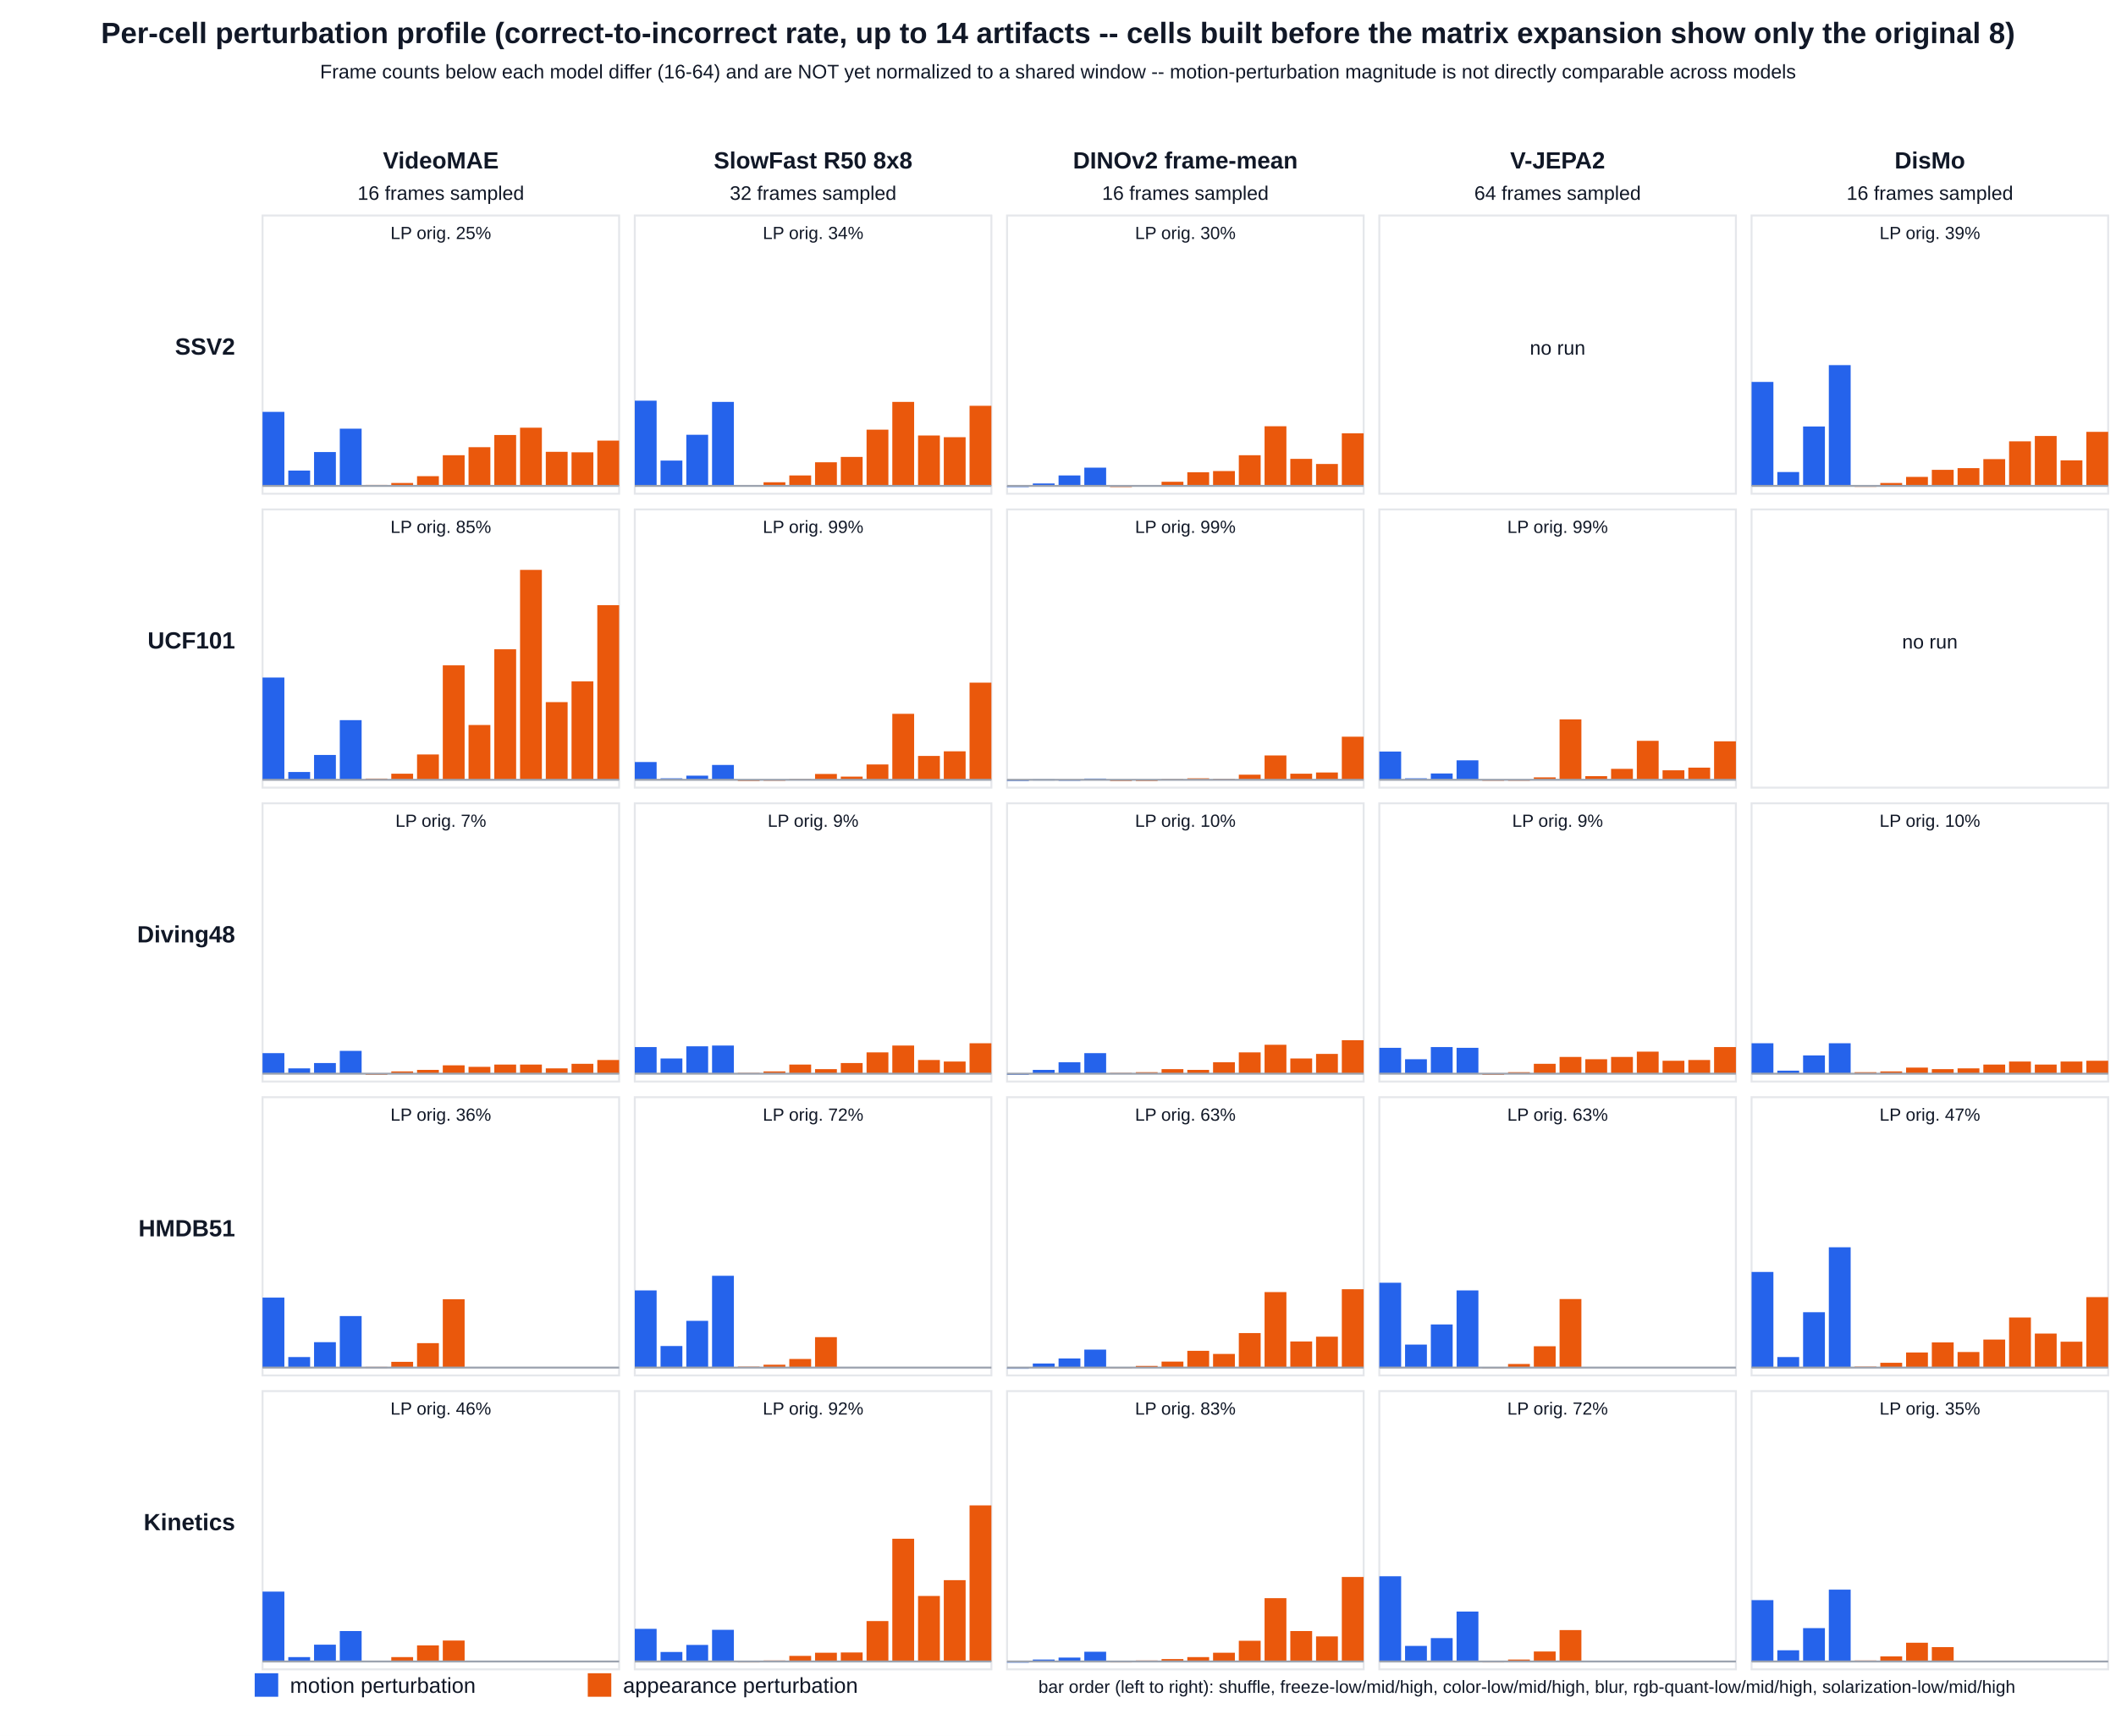
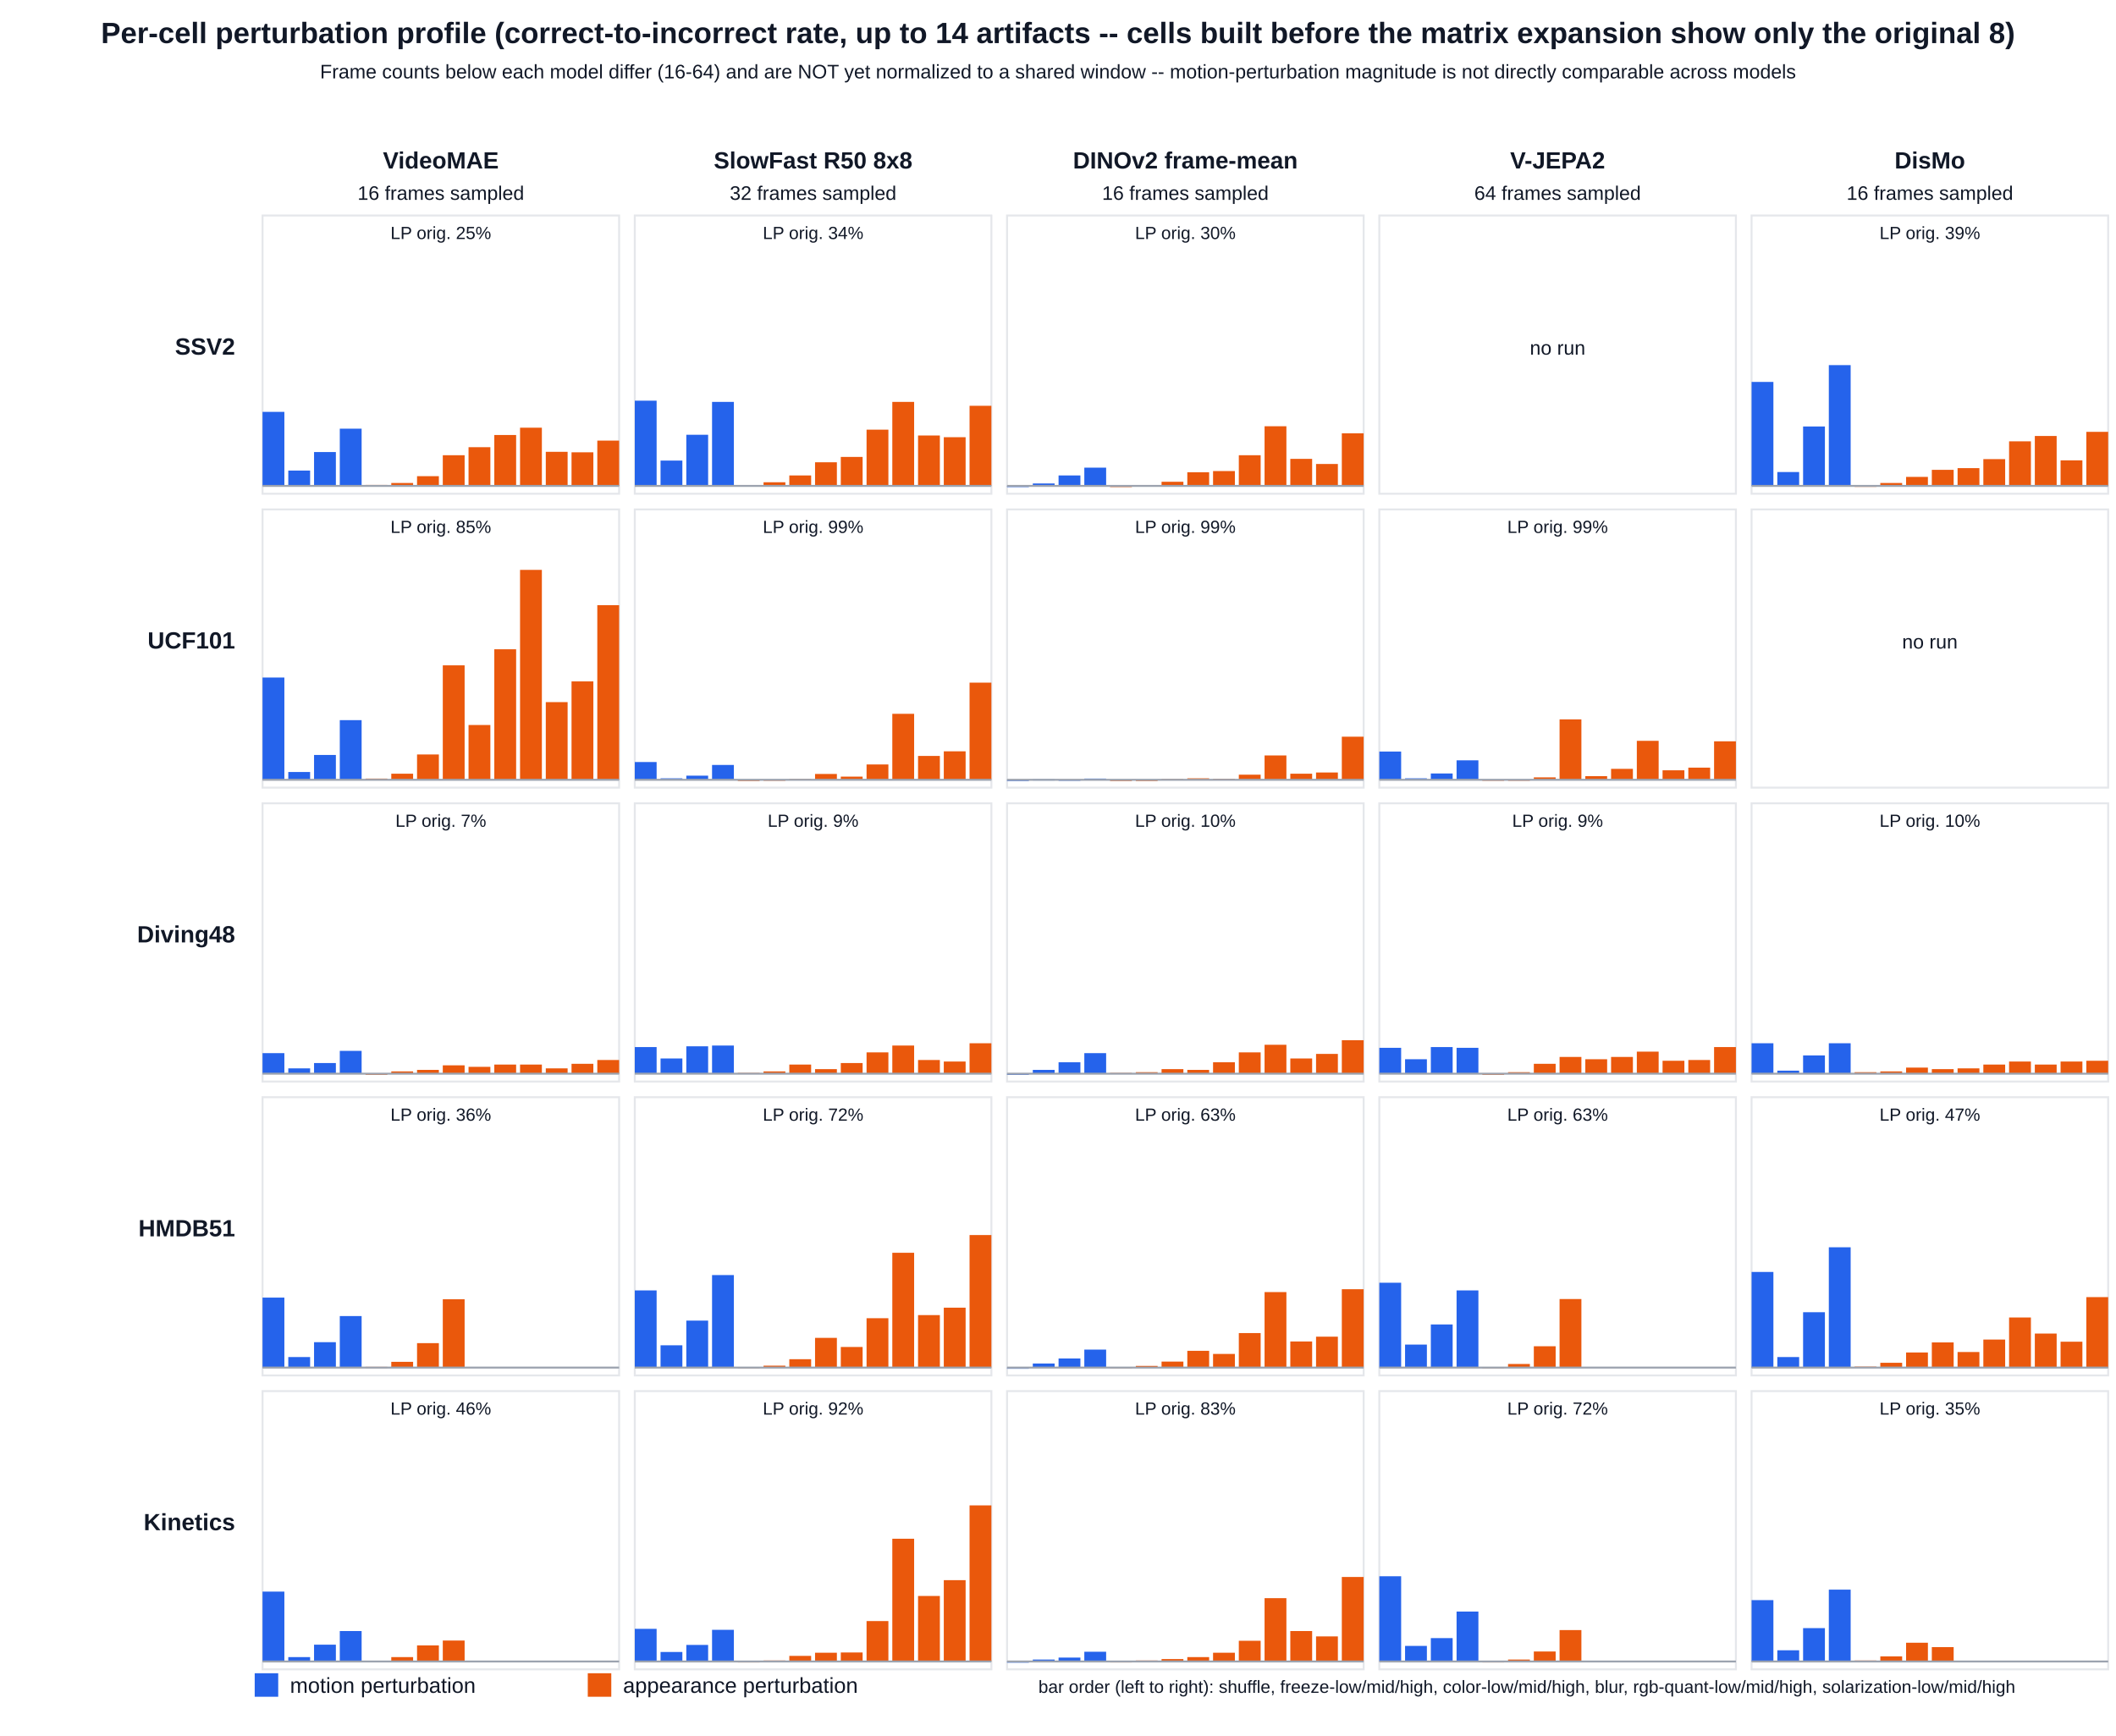
<svg xmlns="http://www.w3.org/2000/svg" width="1080" height="886" viewBox="0 0 1080 886">
  <rect width="100%" height="100%" fill="#ffffff" />
  <style>text { font-family: Arial, Helvetica, sans-serif; fill: #111827; }</style>
  <text x="540.00" y="22.00" font-size="15" font-weight="700" text-anchor="middle">Per-cell perturbation profile (correct-to-incorrect rate, up to 14 artifacts -- cells built before the matrix expansion show only the original 8)</text>
  <text x="540.00" y="40.00" font-size="10" font-weight="400" text-anchor="middle">Frame counts below each model differ (16-64) and are NOT yet normalized to a shared window -- motion-perturbation magnitude is not directly comparable across models</text>
  <text x="225.00" y="86.00" font-size="12" font-weight="700" text-anchor="middle">VideoMAE</text>
  <text x="225.00" y="102.00" font-size="10" font-weight="400" text-anchor="middle">16 frames sampled</text>
  <text x="415.00" y="86.00" font-size="12" font-weight="700" text-anchor="middle">SlowFast R50 8x8</text>
  <text x="415.00" y="102.00" font-size="10" font-weight="400" text-anchor="middle">32 frames sampled</text>
  <text x="605.00" y="86.00" font-size="12" font-weight="700" text-anchor="middle">DINOv2 frame-mean</text>
  <text x="605.00" y="102.00" font-size="10" font-weight="400" text-anchor="middle">16 frames sampled</text>
  <text x="795.00" y="86.00" font-size="12" font-weight="700" text-anchor="middle">V-JEPA2</text>
  <text x="795.00" y="102.00" font-size="10" font-weight="400" text-anchor="middle">64 frames sampled</text>
  <text x="985.00" y="86.00" font-size="12" font-weight="700" text-anchor="middle">DisMo</text>
  <text x="985.00" y="102.00" font-size="10" font-weight="400" text-anchor="middle">16 frames sampled</text>
  <text x="120.00" y="181.00" font-size="12" font-weight="700" text-anchor="end">SSV2</text>
  <rect x="134" y="110" width="182" height="142" fill="none" stroke="#e5e7eb" stroke-width="1" />
  <text x="225.00" y="122.00" font-size="9" font-weight="400" text-anchor="middle">LP orig. 25%</text>
  <rect x="134.00" y="210.21" width="11.14" height="37.79" fill="#2563eb" />
  <rect x="147.14" y="240.17" width="11.14" height="7.83" fill="#2563eb" />
  <rect x="160.29" y="230.72" width="11.14" height="17.28" fill="#2563eb" />
  <rect x="173.43" y="218.79" width="11.14" height="29.21" fill="#2563eb" />
  <rect x="186.57" y="247.50" width="11.14" height="0.60" fill="#ea580c" />
  <rect x="199.71" y="246.51" width="11.14" height="1.49" fill="#ea580c" />
  <rect x="212.86" y="243.03" width="11.14" height="4.97" fill="#ea580c" />
  <rect x="226.00" y="232.34" width="11.14" height="15.66" fill="#ea580c" />
  <rect x="239.14" y="228.24" width="11.14" height="19.76" fill="#ea580c" />
  <rect x="252.29" y="222.02" width="11.14" height="25.98" fill="#ea580c" />
  <rect x="265.43" y="218.29" width="11.14" height="29.71" fill="#ea580c" />
  <rect x="278.57" y="230.60" width="11.14" height="17.40" fill="#ea580c" />
  <rect x="291.71" y="230.85" width="11.14" height="17.15" fill="#ea580c" />
  <rect x="304.86" y="224.88" width="11.14" height="23.12" fill="#ea580c" />
  <line x1="134" y1="248.00" x2="316" y2="248.00" stroke="#9ca3af" stroke-width="1" />
  <rect x="324" y="110" width="182" height="142" fill="none" stroke="#e5e7eb" stroke-width="1" />
  <text x="415.00" y="122.00" font-size="9" font-weight="400" text-anchor="middle">LP orig. 34%</text>
  <rect x="324.00" y="204.50" width="11.14" height="43.50" fill="#2563eb" />
  <rect x="337.14" y="235.07" width="11.14" height="12.93" fill="#2563eb" />
  <rect x="350.29" y="221.90" width="11.14" height="26.10" fill="#2563eb" />
  <rect x="363.43" y="205.12" width="11.14" height="42.88" fill="#2563eb" />
  <rect x="376.57" y="247.75" width="11.14" height="0.60" fill="#ea580c" />
  <rect x="389.71" y="246.14" width="11.14" height="1.86" fill="#ea580c" />
  <rect x="402.86" y="242.66" width="11.14" height="5.34" fill="#ea580c" />
  <rect x="416.00" y="235.94" width="11.14" height="12.06" fill="#ea580c" />
  <rect x="429.14" y="233.21" width="11.14" height="14.79" fill="#ea580c" />
  <rect x="442.29" y="219.29" width="11.14" height="28.71" fill="#ea580c" />
  <rect x="455.43" y="205.12" width="11.14" height="42.88" fill="#ea580c" />
  <rect x="468.57" y="222.27" width="11.14" height="25.73" fill="#ea580c" />
  <rect x="481.71" y="223.14" width="11.14" height="24.86" fill="#ea580c" />
  <rect x="494.86" y="207.11" width="11.14" height="40.89" fill="#ea580c" />
  <line x1="324" y1="248.00" x2="506" y2="248.00" stroke="#9ca3af" stroke-width="1" />
  <rect x="514" y="110" width="182" height="142" fill="none" stroke="#e5e7eb" stroke-width="1" />
  <text x="605.00" y="122.00" font-size="9" font-weight="400" text-anchor="middle">LP orig. 30%</text>
  <rect x="514.00" y="248.00" width="11.14" height="0.60" fill="#2563eb" />
  <rect x="527.14" y="246.76" width="11.14" height="1.24" fill="#2563eb" />
  <rect x="540.29" y="242.66" width="11.14" height="5.34" fill="#2563eb" />
  <rect x="553.43" y="238.68" width="11.14" height="9.32" fill="#2563eb" />
  <rect x="566.57" y="248.00" width="11.14" height="0.60" fill="#ea580c" />
  <rect x="579.71" y="247.63" width="11.14" height="0.60" fill="#ea580c" />
  <rect x="592.86" y="245.89" width="11.14" height="2.11" fill="#ea580c" />
  <rect x="606.00" y="241.04" width="11.14" height="6.96" fill="#ea580c" />
  <rect x="619.14" y="240.42" width="11.14" height="7.58" fill="#ea580c" />
  <rect x="632.29" y="232.34" width="11.14" height="15.66" fill="#ea580c" />
  <rect x="645.43" y="217.55" width="11.14" height="30.45" fill="#ea580c" />
  <rect x="658.57" y="234.20" width="11.14" height="13.80" fill="#ea580c" />
  <rect x="671.71" y="236.81" width="11.14" height="11.19" fill="#ea580c" />
  <rect x="684.86" y="221.15" width="11.14" height="26.85" fill="#ea580c" />
  <line x1="514" y1="248.00" x2="696" y2="248.00" stroke="#9ca3af" stroke-width="1" />
  <rect x="704" y="110" width="182" height="142" fill="none" stroke="#e5e7eb" stroke-width="1" />
  <text x="795.00" y="181.00" font-size="10" font-weight="400" text-anchor="middle">no run</text>
  <rect x="894" y="110" width="182" height="142" fill="none" stroke="#e5e7eb" stroke-width="1" />
  <text x="985.00" y="122.00" font-size="9" font-weight="400" text-anchor="middle">LP orig. 39%</text>
  <rect x="894.00" y="194.93" width="11.14" height="53.07" fill="#2563eb" />
  <rect x="907.14" y="240.92" width="11.14" height="7.08" fill="#2563eb" />
  <rect x="920.29" y="217.67" width="11.14" height="30.33" fill="#2563eb" />
  <rect x="933.43" y="186.35" width="11.14" height="61.65" fill="#2563eb" />
  <rect x="946.57" y="247.88" width="11.14" height="0.60" fill="#ea580c" />
  <rect x="959.71" y="246.51" width="11.14" height="1.49" fill="#ea580c" />
  <rect x="972.86" y="243.40" width="11.14" height="4.60" fill="#ea580c" />
  <rect x="986.00" y="239.80" width="11.14" height="8.20" fill="#ea580c" />
  <rect x="999.14" y="238.93" width="11.14" height="9.07" fill="#ea580c" />
  <rect x="1012.29" y="234.33" width="11.14" height="13.67" fill="#ea580c" />
  <rect x="1025.43" y="225.25" width="11.14" height="22.75" fill="#ea580c" />
  <rect x="1038.57" y="222.52" width="11.14" height="25.48" fill="#ea580c" />
  <rect x="1051.71" y="234.95" width="11.14" height="13.05" fill="#ea580c" />
  <rect x="1064.86" y="220.41" width="11.14" height="27.59" fill="#ea580c" />
  <line x1="894" y1="248.00" x2="1076" y2="248.00" stroke="#9ca3af" stroke-width="1" />
  <text x="120.00" y="331.00" font-size="12" font-weight="700" text-anchor="end">UCF101</text>
  <rect x="134" y="260" width="182" height="142" fill="none" stroke="#e5e7eb" stroke-width="1" />
  <text x="225.00" y="272.00" font-size="9" font-weight="400" text-anchor="middle">LP orig. 85%</text>
  <rect x="134.00" y="345.80" width="11.14" height="52.20" fill="#2563eb" />
  <rect x="147.14" y="394.02" width="11.14" height="3.98" fill="#2563eb" />
  <rect x="160.29" y="385.32" width="11.14" height="12.68" fill="#2563eb" />
  <rect x="173.43" y="367.55" width="11.14" height="30.45" fill="#2563eb" />
  <rect x="186.57" y="397.38" width="11.14" height="0.62" fill="#ea580c" />
  <rect x="199.71" y="394.89" width="11.14" height="3.11" fill="#ea580c" />
  <rect x="212.86" y="385.07" width="11.14" height="12.93" fill="#ea580c" />
  <rect x="226.00" y="339.58" width="11.14" height="58.42" fill="#ea580c" />
  <rect x="239.14" y="370.03" width="11.14" height="27.97" fill="#ea580c" />
  <rect x="252.29" y="331.38" width="11.14" height="66.62" fill="#ea580c" />
  <rect x="265.43" y="290.86" width="11.14" height="107.14" fill="#ea580c" />
  <rect x="278.57" y="358.35" width="11.14" height="39.65" fill="#ea580c" />
  <rect x="291.71" y="347.78" width="11.14" height="50.22" fill="#ea580c" />
  <rect x="304.86" y="308.88" width="11.14" height="89.12" fill="#ea580c" />
  <line x1="134" y1="398.00" x2="316" y2="398.00" stroke="#9ca3af" stroke-width="1" />
  <rect x="324" y="260" width="182" height="142" fill="none" stroke="#e5e7eb" stroke-width="1" />
  <text x="415.00" y="272.00" font-size="9" font-weight="400" text-anchor="middle">LP orig. 99%</text>
  <rect x="324.00" y="388.93" width="11.14" height="9.07" fill="#2563eb" />
  <rect x="337.14" y="397.25" width="11.14" height="0.75" fill="#2563eb" />
  <rect x="350.29" y="395.89" width="11.14" height="2.11" fill="#2563eb" />
  <rect x="363.43" y="390.42" width="11.14" height="7.58" fill="#2563eb" />
  <rect x="376.57" y="398.00" width="11.14" height="0.60" fill="#ea580c" />
  <rect x="389.71" y="397.88" width="11.14" height="0.60" fill="#ea580c" />
  <rect x="402.86" y="397.63" width="11.14" height="0.60" fill="#ea580c" />
  <rect x="416.00" y="395.02" width="11.14" height="2.98" fill="#ea580c" />
  <rect x="429.14" y="396.38" width="11.14" height="1.62" fill="#ea580c" />
  <rect x="442.29" y="390.17" width="11.14" height="7.83" fill="#ea580c" />
  <rect x="455.43" y="364.32" width="11.14" height="33.68" fill="#ea580c" />
  <rect x="468.57" y="385.82" width="11.14" height="12.18" fill="#ea580c" />
  <rect x="481.71" y="383.46" width="11.14" height="14.54" fill="#ea580c" />
  <rect x="494.86" y="348.41" width="11.14" height="49.59" fill="#ea580c" />
  <line x1="324" y1="398.00" x2="506" y2="398.00" stroke="#9ca3af" stroke-width="1" />
  <rect x="514" y="260" width="182" height="142" fill="none" stroke="#e5e7eb" stroke-width="1" />
  <text x="605.00" y="272.00" font-size="9" font-weight="400" text-anchor="middle">LP orig. 99%</text>
  <rect x="514.00" y="398.00" width="11.14" height="0.60" fill="#2563eb" />
  <rect x="527.14" y="397.75" width="11.14" height="0.60" fill="#2563eb" />
  <rect x="540.29" y="397.88" width="11.14" height="0.60" fill="#2563eb" />
  <rect x="553.43" y="397.38" width="11.14" height="0.62" fill="#2563eb" />
  <rect x="566.57" y="398.00" width="11.14" height="0.60" fill="#ea580c" />
  <rect x="579.71" y="398.00" width="11.14" height="0.60" fill="#ea580c" />
  <rect x="592.86" y="397.63" width="11.14" height="0.60" fill="#ea580c" />
  <rect x="606.00" y="397.25" width="11.14" height="0.75" fill="#ea580c" />
  <rect x="619.14" y="397.50" width="11.14" height="0.60" fill="#ea580c" />
  <rect x="632.29" y="395.39" width="11.14" height="2.61" fill="#ea580c" />
  <rect x="645.43" y="385.57" width="11.14" height="12.43" fill="#ea580c" />
  <rect x="658.57" y="394.89" width="11.14" height="3.11" fill="#ea580c" />
  <rect x="671.71" y="394.27" width="11.14" height="3.73" fill="#ea580c" />
  <rect x="684.86" y="376.00" width="11.14" height="22.00" fill="#ea580c" />
  <line x1="514" y1="398.00" x2="696" y2="398.00" stroke="#9ca3af" stroke-width="1" />
  <rect x="704" y="260" width="182" height="142" fill="none" stroke="#e5e7eb" stroke-width="1" />
  <text x="795.00" y="272.00" font-size="9" font-weight="400" text-anchor="middle">LP orig. 99%</text>
  <rect x="704.00" y="383.58" width="11.14" height="14.42" fill="#2563eb" />
  <rect x="717.14" y="397.25" width="11.14" height="0.75" fill="#2563eb" />
  <rect x="730.29" y="394.77" width="11.14" height="3.23" fill="#2563eb" />
  <rect x="743.43" y="388.06" width="11.14" height="9.94" fill="#2563eb" />
  <rect x="756.57" y="397.88" width="11.14" height="0.60" fill="#ea580c" />
  <rect x="769.71" y="397.88" width="11.14" height="0.60" fill="#ea580c" />
  <rect x="782.86" y="396.76" width="11.14" height="1.24" fill="#ea580c" />
  <rect x="796.00" y="367.17" width="11.14" height="30.83" fill="#ea580c" />
  <rect x="809.14" y="396.14" width="11.14" height="1.86" fill="#ea580c" />
  <rect x="822.29" y="392.41" width="11.14" height="5.59" fill="#ea580c" />
  <rect x="835.43" y="378.11" width="11.14" height="19.89" fill="#ea580c" />
  <rect x="848.57" y="393.15" width="11.14" height="4.85" fill="#ea580c" />
  <rect x="861.71" y="391.79" width="11.14" height="6.21" fill="#ea580c" />
  <rect x="874.86" y="378.36" width="11.14" height="19.64" fill="#ea580c" />
  <line x1="704" y1="398.00" x2="886" y2="398.00" stroke="#9ca3af" stroke-width="1" />
  <rect x="894" y="260" width="182" height="142" fill="none" stroke="#e5e7eb" stroke-width="1" />
  <text x="985.00" y="331.00" font-size="10" font-weight="400" text-anchor="middle">no run</text>
  <text x="120.00" y="481.00" font-size="12" font-weight="700" text-anchor="end">Diving48</text>
  <rect x="134" y="410" width="182" height="142" fill="none" stroke="#e5e7eb" stroke-width="1" />
  <text x="225.00" y="422.00" font-size="9" font-weight="400" text-anchor="middle">LP orig. 7%</text>
  <rect x="134.00" y="537.51" width="11.14" height="10.49" fill="#2563eb" />
  <rect x="147.14" y="545.28" width="11.14" height="2.72" fill="#2563eb" />
  <rect x="160.29" y="542.56" width="11.14" height="5.44" fill="#2563eb" />
  <rect x="173.43" y="536.35" width="11.14" height="11.65" fill="#2563eb" />
  <rect x="186.57" y="548.00" width="11.14" height="0.60" fill="#ea580c" />
  <rect x="199.71" y="546.83" width="11.14" height="1.17" fill="#ea580c" />
  <rect x="212.86" y="546.06" width="11.14" height="1.94" fill="#ea580c" />
  <rect x="226.00" y="543.73" width="11.14" height="4.27" fill="#ea580c" />
  <rect x="239.14" y="544.50" width="11.14" height="3.50" fill="#ea580c" />
  <rect x="252.29" y="543.34" width="11.14" height="4.66" fill="#ea580c" />
  <rect x="265.43" y="543.34" width="11.14" height="4.66" fill="#ea580c" />
  <rect x="278.57" y="545.28" width="11.14" height="2.72" fill="#ea580c" />
  <rect x="291.71" y="542.95" width="11.14" height="5.05" fill="#ea580c" />
  <rect x="304.86" y="541.01" width="11.14" height="6.99" fill="#ea580c" />
  <line x1="134" y1="548.00" x2="316" y2="548.00" stroke="#9ca3af" stroke-width="1" />
  <rect x="324" y="410" width="182" height="142" fill="none" stroke="#e5e7eb" stroke-width="1" />
  <text x="415.00" y="422.00" font-size="9" font-weight="400" text-anchor="middle">LP orig. 9%</text>
  <rect x="324.00" y="534.41" width="11.14" height="13.59" fill="#2563eb" />
  <rect x="337.14" y="540.23" width="11.14" height="7.77" fill="#2563eb" />
  <rect x="350.29" y="534.02" width="11.14" height="13.98" fill="#2563eb" />
  <rect x="363.43" y="533.63" width="11.14" height="14.37" fill="#2563eb" />
  <rect x="376.57" y="547.61" width="11.14" height="0.60" fill="#ea580c" />
  <rect x="389.71" y="546.83" width="11.14" height="1.17" fill="#ea580c" />
  <rect x="402.86" y="543.34" width="11.14" height="4.66" fill="#ea580c" />
  <rect x="416.00" y="545.67" width="11.14" height="2.33" fill="#ea580c" />
  <rect x="429.14" y="542.56" width="11.14" height="5.44" fill="#ea580c" />
  <rect x="442.29" y="537.12" width="11.14" height="10.88" fill="#ea580c" />
  <rect x="455.43" y="533.63" width="11.14" height="14.37" fill="#ea580c" />
  <rect x="468.57" y="541.01" width="11.14" height="6.99" fill="#ea580c" />
  <rect x="481.71" y="541.79" width="11.14" height="6.21" fill="#ea580c" />
  <rect x="494.86" y="532.46" width="11.14" height="15.54" fill="#ea580c" />
  <line x1="324" y1="548.00" x2="506" y2="548.00" stroke="#9ca3af" stroke-width="1" />
  <rect x="514" y="410" width="182" height="142" fill="none" stroke="#e5e7eb" stroke-width="1" />
  <text x="605.00" y="422.00" font-size="9" font-weight="400" text-anchor="middle">LP orig. 10%</text>
  <rect x="514.00" y="548.00" width="11.14" height="0.60" fill="#2563eb" />
  <rect x="527.14" y="546.06" width="11.14" height="1.94" fill="#2563eb" />
  <rect x="540.29" y="542.17" width="11.14" height="5.83" fill="#2563eb" />
  <rect x="553.43" y="537.51" width="11.14" height="10.49" fill="#2563eb" />
  <rect x="566.57" y="547.61" width="11.14" height="0.60" fill="#ea580c" />
  <rect x="579.71" y="547.22" width="11.14" height="0.78" fill="#ea580c" />
  <rect x="592.86" y="545.67" width="11.14" height="2.33" fill="#ea580c" />
  <rect x="606.00" y="546.06" width="11.14" height="1.94" fill="#ea580c" />
  <rect x="619.14" y="542.17" width="11.14" height="5.83" fill="#ea580c" />
  <rect x="632.29" y="537.12" width="11.14" height="10.88" fill="#ea580c" />
  <rect x="645.43" y="533.24" width="11.14" height="14.76" fill="#ea580c" />
  <rect x="658.57" y="540.23" width="11.14" height="7.77" fill="#ea580c" />
  <rect x="671.71" y="537.90" width="11.14" height="10.10" fill="#ea580c" />
  <rect x="684.86" y="530.91" width="11.14" height="17.09" fill="#ea580c" />
  <line x1="514" y1="548.00" x2="696" y2="548.00" stroke="#9ca3af" stroke-width="1" />
  <rect x="704" y="410" width="182" height="142" fill="none" stroke="#e5e7eb" stroke-width="1" />
  <text x="795.00" y="422.00" font-size="9" font-weight="400" text-anchor="middle">LP orig. 9%</text>
  <rect x="704.00" y="534.79" width="11.14" height="13.21" fill="#2563eb" />
  <rect x="717.14" y="540.62" width="11.14" height="7.38" fill="#2563eb" />
  <rect x="730.29" y="534.41" width="11.14" height="13.59" fill="#2563eb" />
  <rect x="743.43" y="534.79" width="11.14" height="13.21" fill="#2563eb" />
  <rect x="756.57" y="548.00" width="11.14" height="0.60" fill="#ea580c" />
  <rect x="769.71" y="547.22" width="11.14" height="0.78" fill="#ea580c" />
  <rect x="782.86" y="542.95" width="11.14" height="5.05" fill="#ea580c" />
  <rect x="796.00" y="539.45" width="11.14" height="8.55" fill="#ea580c" />
  <rect x="809.14" y="540.62" width="11.14" height="7.38" fill="#ea580c" />
  <rect x="822.29" y="539.45" width="11.14" height="8.55" fill="#ea580c" />
  <rect x="835.43" y="536.74" width="11.14" height="11.26" fill="#ea580c" />
  <rect x="848.57" y="541.40" width="11.14" height="6.60" fill="#ea580c" />
  <rect x="861.71" y="541.01" width="11.14" height="6.99" fill="#ea580c" />
  <rect x="874.86" y="534.41" width="11.14" height="13.59" fill="#ea580c" />
  <line x1="704" y1="548.00" x2="886" y2="548.00" stroke="#9ca3af" stroke-width="1" />
  <rect x="894" y="410" width="182" height="142" fill="none" stroke="#e5e7eb" stroke-width="1" />
  <text x="985.00" y="422.00" font-size="9" font-weight="400" text-anchor="middle">LP orig. 10%</text>
  <rect x="894.00" y="532.46" width="11.14" height="15.54" fill="#2563eb" />
  <rect x="907.14" y="546.45" width="11.14" height="1.55" fill="#2563eb" />
  <rect x="920.29" y="538.68" width="11.14" height="9.32" fill="#2563eb" />
  <rect x="933.43" y="532.46" width="11.14" height="15.54" fill="#2563eb" />
  <rect x="946.57" y="547.22" width="11.14" height="0.78" fill="#ea580c" />
  <rect x="959.71" y="546.83" width="11.14" height="1.17" fill="#ea580c" />
  <rect x="972.86" y="544.89" width="11.14" height="3.11" fill="#ea580c" />
  <rect x="986.00" y="545.67" width="11.14" height="2.33" fill="#ea580c" />
  <rect x="999.14" y="545.28" width="11.14" height="2.72" fill="#ea580c" />
  <rect x="1012.29" y="543.34" width="11.14" height="4.66" fill="#ea580c" />
  <rect x="1025.43" y="541.79" width="11.14" height="6.21" fill="#ea580c" />
  <rect x="1038.57" y="543.34" width="11.14" height="4.66" fill="#ea580c" />
  <rect x="1051.71" y="541.79" width="11.14" height="6.21" fill="#ea580c" />
  <rect x="1064.86" y="541.40" width="11.14" height="6.60" fill="#ea580c" />
  <line x1="894" y1="548.00" x2="1076" y2="548.00" stroke="#9ca3af" stroke-width="1" />
  <text x="120.00" y="631.00" font-size="12" font-weight="700" text-anchor="end">HMDB51</text>
  <rect x="134" y="560" width="182" height="142" fill="none" stroke="#e5e7eb" stroke-width="1" />
  <text x="225.00" y="572.00" font-size="9" font-weight="400" text-anchor="middle">LP orig. 36%</text>
  <rect x="134.00" y="662.28" width="11.14" height="35.72" fill="#2563eb" />
  <rect x="147.14" y="692.62" width="11.14" height="5.38" fill="#2563eb" />
  <rect x="160.29" y="685.03" width="11.14" height="12.97" fill="#2563eb" />
  <rect x="173.43" y="671.70" width="11.14" height="26.30" fill="#2563eb" />
  <rect x="186.57" y="697.63" width="11.14" height="0.60" fill="#ea580c" />
  <rect x="199.71" y="695.06" width="11.14" height="2.94" fill="#ea580c" />
  <rect x="212.86" y="685.52" width="11.14" height="12.48" fill="#ea580c" />
  <rect x="226.00" y="663.13" width="11.14" height="34.87" fill="#ea580c" />
  <line x1="134" y1="698.00" x2="316" y2="698.00" stroke="#9ca3af" stroke-width="1" />
  <rect x="324" y="560" width="182" height="142" fill="none" stroke="#e5e7eb" stroke-width="1" />
  <text x="415.00" y="572.00" font-size="9" font-weight="400" text-anchor="middle">LP orig. 72%</text>
  <rect x="324.00" y="658.61" width="11.14" height="39.39" fill="#2563eb" />
-   <rect x="337.14" y="686.99" width="11.14" height="11.01" fill="#2563eb" />
-   <rect x="350.29" y="674.14" width="11.14" height="23.86" fill="#2563eb" />
-   <rect x="363.43" y="651.14" width="11.14" height="46.86" fill="#2563eb" />
-   <rect x="376.57" y="697.51" width="11.14" height="0.60" fill="#ea580c" />
-   <rect x="389.71" y="696.53" width="11.14" height="1.47" fill="#ea580c" />
-   <rect x="402.86" y="693.60" width="11.14" height="4.40" fill="#ea580c" />
-   <rect x="416.00" y="682.46" width="11.14" height="15.54" fill="#ea580c" />
+   <rect x="337.14" y="686.62" width="11.14" height="11.38" fill="#2563eb" />
+   <rect x="350.29" y="674.02" width="11.14" height="23.98" fill="#2563eb" />
+   <rect x="363.43" y="650.78" width="11.14" height="47.22" fill="#2563eb" />
+   <rect x="376.57" y="697.76" width="11.14" height="0.60" fill="#ea580c" />
+   <rect x="389.71" y="697.02" width="11.14" height="0.98" fill="#ea580c" />
+   <rect x="402.86" y="693.72" width="11.14" height="4.28" fill="#ea580c" />
+   <rect x="416.00" y="682.83" width="11.14" height="15.17" fill="#ea580c" />
+   <rect x="429.14" y="687.48" width="11.14" height="10.52" fill="#ea580c" />
+   <rect x="442.29" y="672.80" width="11.14" height="25.20" fill="#ea580c" />
+   <rect x="455.43" y="639.40" width="11.14" height="58.60" fill="#ea580c" />
+   <rect x="468.57" y="671.21" width="11.14" height="26.79" fill="#ea580c" />
+   <rect x="481.71" y="667.42" width="11.14" height="30.58" fill="#ea580c" />
+   <rect x="494.86" y="630.35" width="11.14" height="67.65" fill="#ea580c" />
  <line x1="324" y1="698.00" x2="506" y2="698.00" stroke="#9ca3af" stroke-width="1" />
  <rect x="514" y="560" width="182" height="142" fill="none" stroke="#e5e7eb" stroke-width="1" />
  <text x="605.00" y="572.00" font-size="9" font-weight="400" text-anchor="middle">LP orig. 63%</text>
  <rect x="514.00" y="698.00" width="11.14" height="0.60" fill="#2563eb" />
  <rect x="527.14" y="695.92" width="11.14" height="2.08" fill="#2563eb" />
  <rect x="540.29" y="693.35" width="11.14" height="4.65" fill="#2563eb" />
  <rect x="553.43" y="688.82" width="11.14" height="9.18" fill="#2563eb" />
  <rect x="566.57" y="697.76" width="11.14" height="0.60" fill="#ea580c" />
  <rect x="579.71" y="697.14" width="11.14" height="0.86" fill="#ea580c" />
  <rect x="592.86" y="694.94" width="11.14" height="3.06" fill="#ea580c" />
  <rect x="606.00" y="689.44" width="11.14" height="8.56" fill="#ea580c" />
  <rect x="619.14" y="691.03" width="11.14" height="6.97" fill="#ea580c" />
  <rect x="632.29" y="680.38" width="11.14" height="17.62" fill="#ea580c" />
  <rect x="645.43" y="659.46" width="11.14" height="38.54" fill="#ea580c" />
  <rect x="658.57" y="684.67" width="11.14" height="13.33" fill="#ea580c" />
  <rect x="671.71" y="682.22" width="11.14" height="15.78" fill="#ea580c" />
  <rect x="684.86" y="658.00" width="11.14" height="40.00" fill="#ea580c" />
  <line x1="514" y1="698.00" x2="696" y2="698.00" stroke="#9ca3af" stroke-width="1" />
  <rect x="704" y="560" width="182" height="142" fill="none" stroke="#e5e7eb" stroke-width="1" />
  <text x="795.00" y="572.00" font-size="9" font-weight="400" text-anchor="middle">LP orig. 63%</text>
  <rect x="704.00" y="654.69" width="11.14" height="43.31" fill="#2563eb" />
  <rect x="717.14" y="686.26" width="11.14" height="11.74" fill="#2563eb" />
  <rect x="730.29" y="675.98" width="11.14" height="22.02" fill="#2563eb" />
  <rect x="743.43" y="658.61" width="11.14" height="39.39" fill="#2563eb" />
  <rect x="756.57" y="697.76" width="11.14" height="0.60" fill="#ea580c" />
  <rect x="769.71" y="696.16" width="11.14" height="1.84" fill="#ea580c" />
  <rect x="782.86" y="687.11" width="11.14" height="10.89" fill="#ea580c" />
  <rect x="796.00" y="663.01" width="11.14" height="34.99" fill="#ea580c" />
  <line x1="704" y1="698.00" x2="886" y2="698.00" stroke="#9ca3af" stroke-width="1" />
  <rect x="894" y="560" width="182" height="142" fill="none" stroke="#e5e7eb" stroke-width="1" />
  <text x="985.00" y="572.00" font-size="9" font-weight="400" text-anchor="middle">LP orig. 47%</text>
  <rect x="894.00" y="649.19" width="11.14" height="48.81" fill="#2563eb" />
  <rect x="907.14" y="692.62" width="11.14" height="5.38" fill="#2563eb" />
  <rect x="920.29" y="669.74" width="11.14" height="28.26" fill="#2563eb" />
  <rect x="933.43" y="636.59" width="11.14" height="61.41" fill="#2563eb" />
  <rect x="946.57" y="697.51" width="11.14" height="0.60" fill="#ea580c" />
  <rect x="959.71" y="695.55" width="11.14" height="2.45" fill="#ea580c" />
  <rect x="972.86" y="690.29" width="11.14" height="7.71" fill="#ea580c" />
  <rect x="986.00" y="685.15" width="11.14" height="12.85" fill="#ea580c" />
  <rect x="999.14" y="690.05" width="11.14" height="7.95" fill="#ea580c" />
  <rect x="1012.29" y="683.69" width="11.14" height="14.31" fill="#ea580c" />
  <rect x="1025.43" y="672.43" width="11.14" height="25.57" fill="#ea580c" />
  <rect x="1038.57" y="680.63" width="11.14" height="17.37" fill="#ea580c" />
  <rect x="1051.71" y="684.79" width="11.14" height="13.21" fill="#ea580c" />
  <rect x="1064.86" y="662.03" width="11.14" height="35.97" fill="#ea580c" />
  <line x1="894" y1="698.00" x2="1076" y2="698.00" stroke="#9ca3af" stroke-width="1" />
  <text x="120.00" y="781.00" font-size="12" font-weight="700" text-anchor="end">Kinetics</text>
  <rect x="134" y="710" width="182" height="142" fill="none" stroke="#e5e7eb" stroke-width="1" />
  <text x="225.00" y="722.00" font-size="9" font-weight="400" text-anchor="middle">LP orig. 46%</text>
  <rect x="134.00" y="812.33" width="11.14" height="35.67" fill="#2563eb" />
  <rect x="147.14" y="845.76" width="11.14" height="2.24" fill="#2563eb" />
  <rect x="160.29" y="839.42" width="11.14" height="8.58" fill="#2563eb" />
  <rect x="173.43" y="832.46" width="11.14" height="15.54" fill="#2563eb" />
  <rect x="186.57" y="847.63" width="11.14" height="0.60" fill="#ea580c" />
  <rect x="199.71" y="845.76" width="11.14" height="2.24" fill="#ea580c" />
  <rect x="212.86" y="839.80" width="11.14" height="8.20" fill="#ea580c" />
  <rect x="226.00" y="837.31" width="11.14" height="10.69" fill="#ea580c" />
  <line x1="134" y1="848.00" x2="316" y2="848.00" stroke="#9ca3af" stroke-width="1" />
  <rect x="324" y="710" width="182" height="142" fill="none" stroke="#e5e7eb" stroke-width="1" />
  <text x="415.00" y="722.00" font-size="9" font-weight="400" text-anchor="middle">LP orig. 92%</text>
  <rect x="324.00" y="831.34" width="11.14" height="16.66" fill="#2563eb" />
  <rect x="337.14" y="843.15" width="11.14" height="4.85" fill="#2563eb" />
  <rect x="350.29" y="839.55" width="11.14" height="8.45" fill="#2563eb" />
  <rect x="363.43" y="831.84" width="11.14" height="16.16" fill="#2563eb" />
  <rect x="376.57" y="847.88" width="11.14" height="0.60" fill="#ea580c" />
  <rect x="389.71" y="847.50" width="11.14" height="0.60" fill="#ea580c" />
  <rect x="402.86" y="845.14" width="11.14" height="2.86" fill="#ea580c" />
  <rect x="416.00" y="843.53" width="11.14" height="4.47" fill="#ea580c" />
  <rect x="429.14" y="843.40" width="11.14" height="4.60" fill="#ea580c" />
  <rect x="442.29" y="827.37" width="11.14" height="20.63" fill="#ea580c" />
  <rect x="455.43" y="785.35" width="11.14" height="62.65" fill="#ea580c" />
  <rect x="468.57" y="814.56" width="11.14" height="33.44" fill="#ea580c" />
  <rect x="481.71" y="806.49" width="11.14" height="41.51" fill="#ea580c" />
  <rect x="494.86" y="768.33" width="11.14" height="79.67" fill="#ea580c" />
  <line x1="324" y1="848.00" x2="506" y2="848.00" stroke="#9ca3af" stroke-width="1" />
  <rect x="514" y="710" width="182" height="142" fill="none" stroke="#e5e7eb" stroke-width="1" />
  <text x="605.00" y="722.00" font-size="9" font-weight="400" text-anchor="middle">LP orig. 83%</text>
  <rect x="514.00" y="848.00" width="11.14" height="0.60" fill="#2563eb" />
  <rect x="527.14" y="847.01" width="11.14" height="0.99" fill="#2563eb" />
  <rect x="540.29" y="846.01" width="11.14" height="1.99" fill="#2563eb" />
  <rect x="553.43" y="843.03" width="11.14" height="4.97" fill="#2563eb" />
  <rect x="566.57" y="847.88" width="11.14" height="0.60" fill="#ea580c" />
  <rect x="579.71" y="847.50" width="11.14" height="0.60" fill="#ea580c" />
  <rect x="592.86" y="846.76" width="11.14" height="1.24" fill="#ea580c" />
  <rect x="606.00" y="845.76" width="11.14" height="2.24" fill="#ea580c" />
  <rect x="619.14" y="843.53" width="11.14" height="4.47" fill="#ea580c" />
  <rect x="632.29" y="837.43" width="11.14" height="10.57" fill="#ea580c" />
  <rect x="645.43" y="815.68" width="11.14" height="32.32" fill="#ea580c" />
  <rect x="658.57" y="832.46" width="11.14" height="15.54" fill="#ea580c" />
  <rect x="671.71" y="835.20" width="11.14" height="12.80" fill="#ea580c" />
  <rect x="684.86" y="804.87" width="11.14" height="43.13" fill="#ea580c" />
  <line x1="514" y1="848.00" x2="696" y2="848.00" stroke="#9ca3af" stroke-width="1" />
  <rect x="704" y="710" width="182" height="142" fill="none" stroke="#e5e7eb" stroke-width="1" />
  <text x="795.00" y="722.00" font-size="9" font-weight="400" text-anchor="middle">LP orig. 72%</text>
  <rect x="704.00" y="804.50" width="11.14" height="43.50" fill="#2563eb" />
  <rect x="717.14" y="840.05" width="11.14" height="7.95" fill="#2563eb" />
  <rect x="730.29" y="836.07" width="11.14" height="11.93" fill="#2563eb" />
  <rect x="743.43" y="822.52" width="11.14" height="25.48" fill="#2563eb" />
  <rect x="756.57" y="847.88" width="11.14" height="0.60" fill="#ea580c" />
  <rect x="769.71" y="847.01" width="11.14" height="0.99" fill="#ea580c" />
  <rect x="782.86" y="842.90" width="11.14" height="5.10" fill="#ea580c" />
  <rect x="796.00" y="831.97" width="11.14" height="16.03" fill="#ea580c" />
  <line x1="704" y1="848.00" x2="886" y2="848.00" stroke="#9ca3af" stroke-width="1" />
  <rect x="894" y="710" width="182" height="142" fill="none" stroke="#e5e7eb" stroke-width="1" />
  <text x="985.00" y="722.00" font-size="9" font-weight="400" text-anchor="middle">LP orig. 35%</text>
  <rect x="894.00" y="816.68" width="11.14" height="31.32" fill="#2563eb" />
  <rect x="907.14" y="842.28" width="11.14" height="5.72" fill="#2563eb" />
  <rect x="920.29" y="830.97" width="11.14" height="17.03" fill="#2563eb" />
  <rect x="933.43" y="811.33" width="11.14" height="36.67" fill="#2563eb" />
  <rect x="946.57" y="847.50" width="11.14" height="0.60" fill="#ea580c" />
  <rect x="959.71" y="845.39" width="11.14" height="2.61" fill="#ea580c" />
  <rect x="972.86" y="838.43" width="11.14" height="9.57" fill="#ea580c" />
  <rect x="986.00" y="840.67" width="11.14" height="7.33" fill="#ea580c" />
  <line x1="894" y1="848.00" x2="1076" y2="848.00" stroke="#9ca3af" stroke-width="1" />
  <rect x="130" y="854" width="12" height="12" fill="#2563eb" />
  <text x="148.00" y="864.00" font-size="11" font-weight="400" text-anchor="start">motion perturbation</text>
  <rect x="300" y="854" width="12" height="12" fill="#ea580c" />
  <text x="318.00" y="864.00" font-size="11" font-weight="400" text-anchor="start">appearance perturbation</text>
  <text x="530.00" y="864.00" font-size="9" font-weight="400" text-anchor="start">bar order (left to right): shuffle, freeze-low/mid/high, color-low/mid/high, blur, rgb-quant-low/mid/high, solarization-low/mid/high</text>
</svg>
